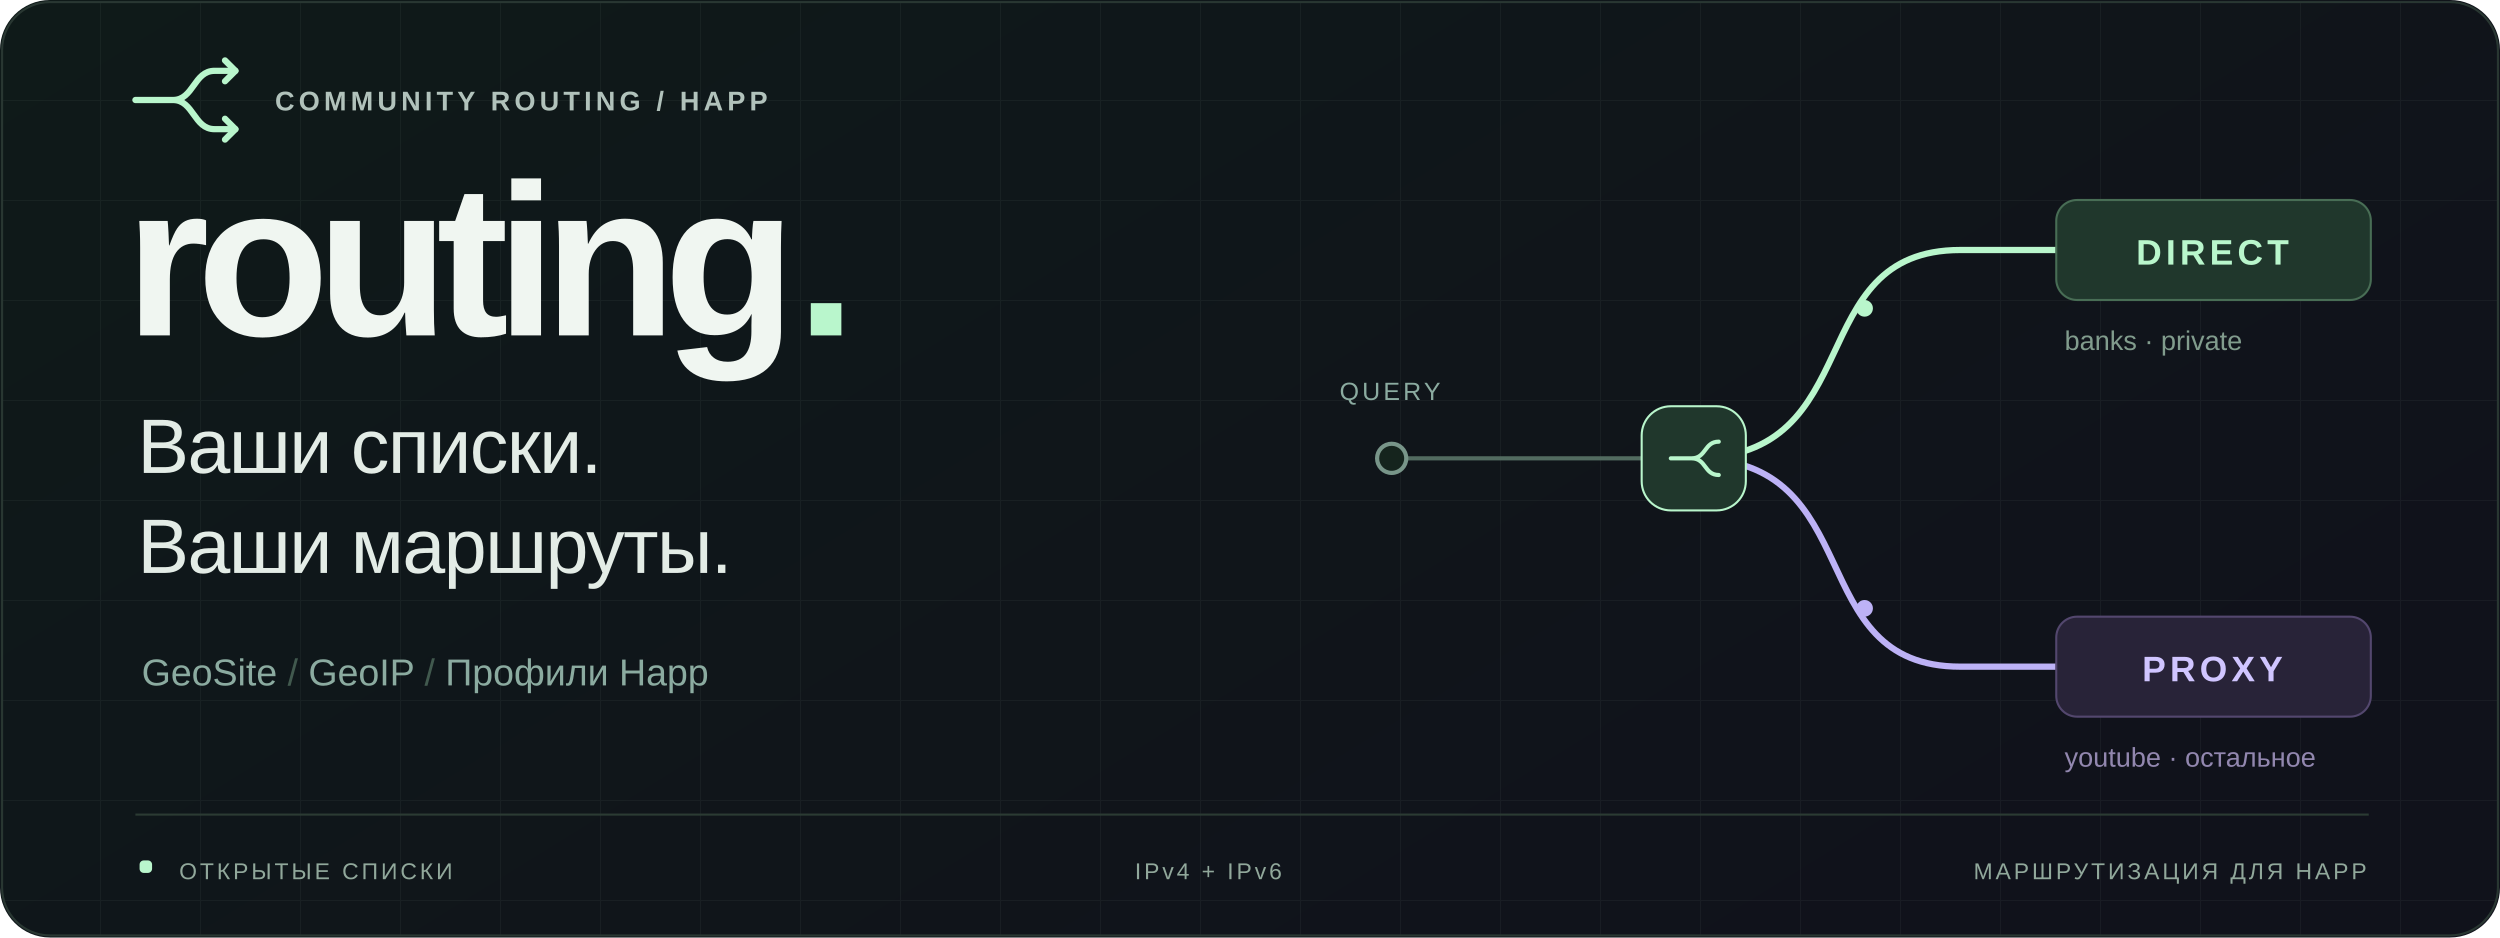
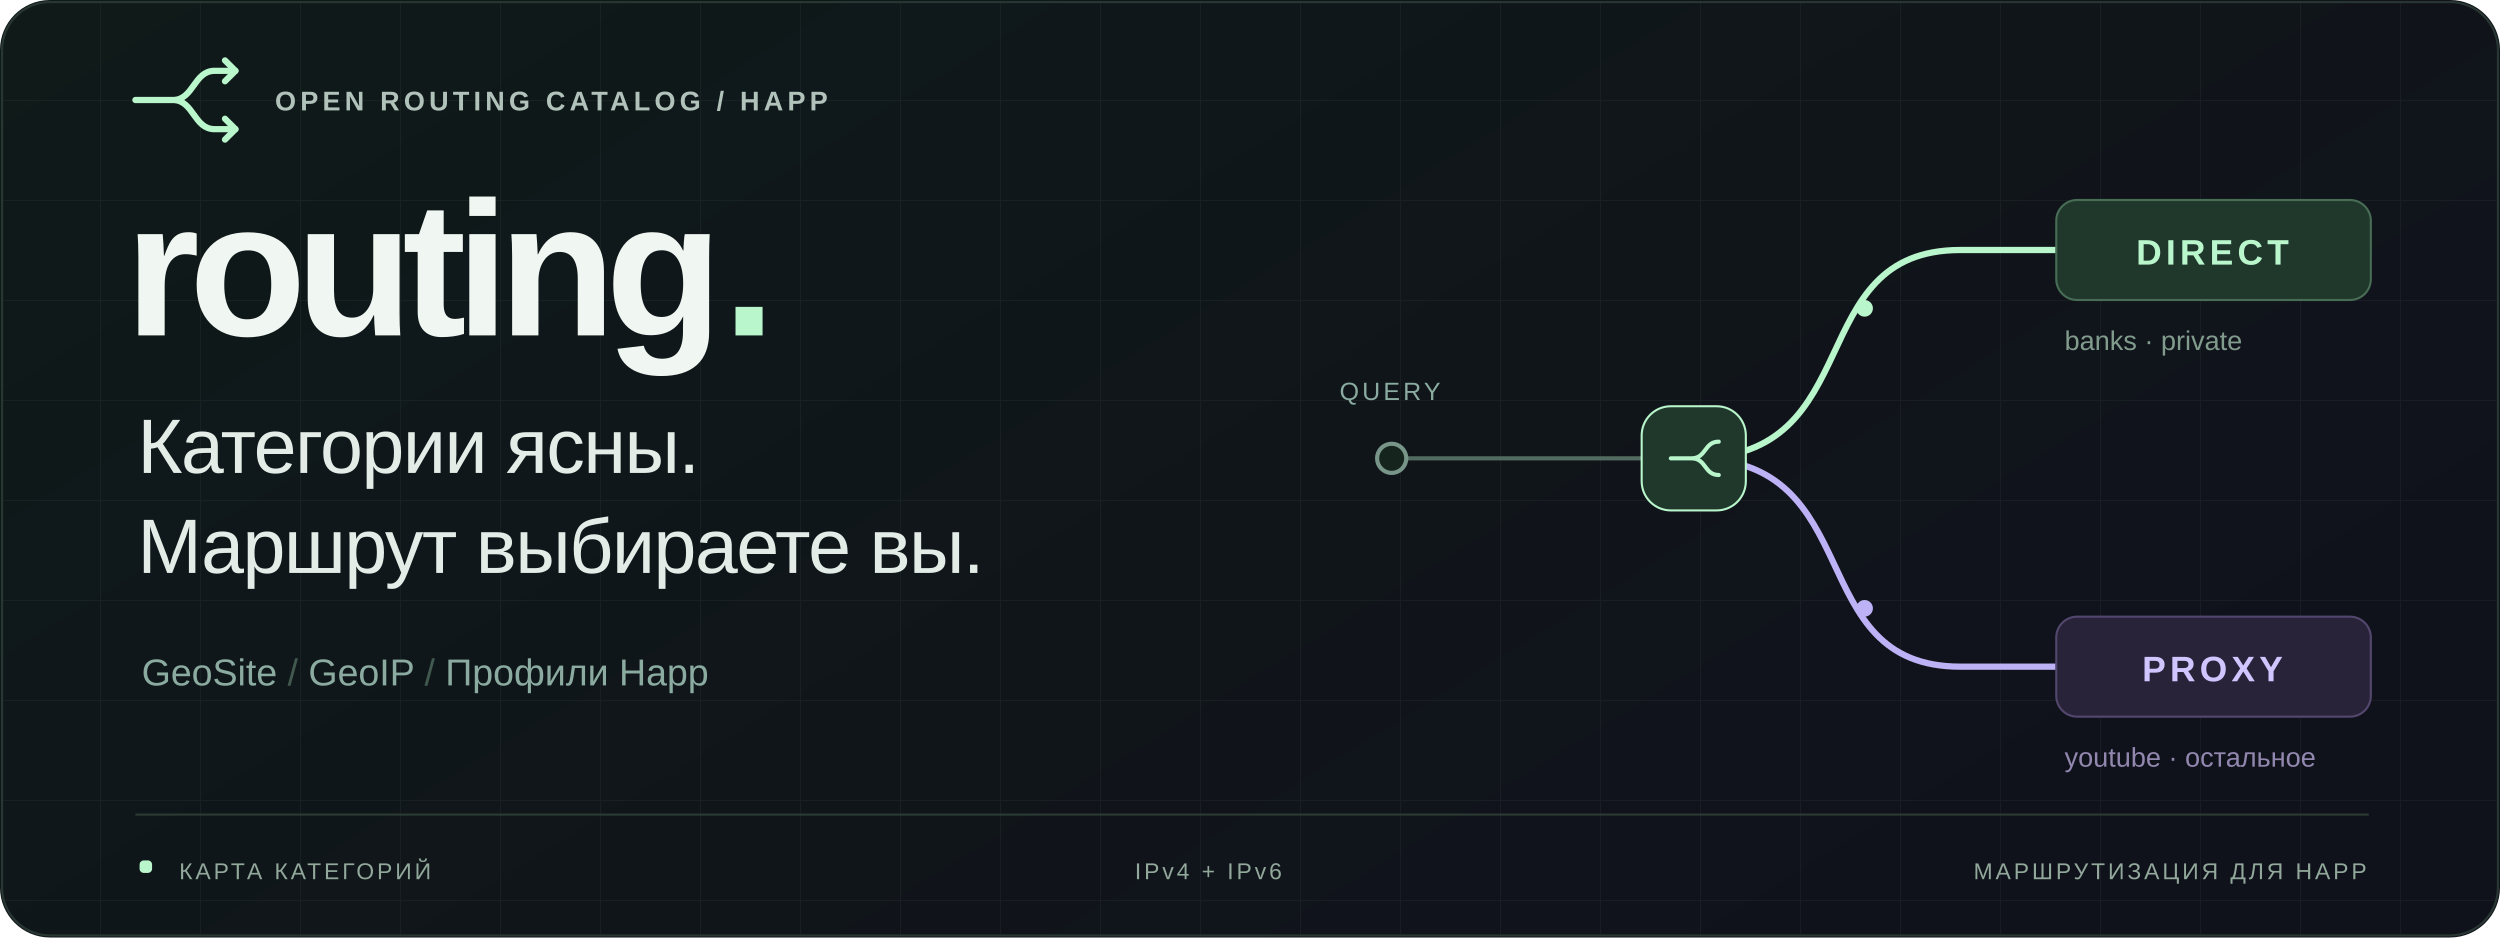
<svg xmlns="http://www.w3.org/2000/svg" width="1200" height="450" viewBox="0 0 1200 450" role="img" aria-labelledby="title desc">
  <defs>
    <pattern id="grid" width="48" height="48" patternUnits="userSpaceOnUse">
      <path d="M48 0H0V48" fill="none" stroke="#b6d6c5" stroke-opacity=".055" />
    </pattern>
    <linearGradient id="background" x2="1" y2=".6">
      <stop stop-color="#0f1a19" />
      <stop offset="1" stop-color="#10121b" />
    </linearGradient>
  </defs>
  <rect width="1200" height="450" rx="24" fill="url(#background)" />
  <rect x="1" y="1" width="1198" height="448" rx="23" fill="url(#grid)" stroke="#293732" />
  <g font-family="Segoe UI,Arial,sans-serif">
    <g fill="none" stroke="#b9f6cc" stroke-width="3" stroke-linecap="round" stroke-linejoin="round">
      <path d="M65 48h18c10 0 10-14 20-14h10M83 48c10 0 10 14 20 14h10" />
      <path d="m108 29 5 5-5 5m0 18 5 5-5 5" />
    </g>
-     <text x="132" y="53" font-size="13" letter-spacing="2" font-weight="600" fill="#b1c2bb">COMMUNITY ROUTING / HAPP</text>
-     <text x="60" y="161" font-size="104" font-weight="700" letter-spacing="-6" fill="#f0f6f1">routing<tspan fill="#b9f6cc">.</tspan>
+     <text x="132" y="53" font-size="13" letter-spacing="2" font-weight="600" fill="#b1c2bb">OPEN ROUTING CATALOG / HAPP</text>
+     <text x="60" y="161" font-size="92" font-weight="700" letter-spacing="-5" fill="#f0f6f1">routing<tspan fill="#b9f6cc">.</tspan>
    </text>
-     <text x="66" y="227" font-size="37" font-weight="400" letter-spacing="-.7" fill="#e3ece6">Ваши списки.</text>
-     <text x="66" y="275" font-size="37" font-weight="400" letter-spacing="-.7" fill="#e3ece6">Ваши маршруты.</text>
+     <text x="66" y="227" font-size="37" font-weight="400" letter-spacing="-.7" fill="#e3ece6">Категории ясны.</text>
+     <text x="66" y="275" font-size="37" font-weight="400" letter-spacing="-.7" fill="#e3ece6">Маршрут выбираете вы.</text>
    <text x="68" y="329" font-size="18" fill="#8baba0">GeoSite <tspan fill="#41594e">/</tspan> GeoIP <tspan fill="#41594e">/</tspan> Профили Happ</text>
    <path d="M667 220h121" stroke="#526b60" stroke-width="2" fill="none" />
    <path d="M813 220c85 0 51-100 128-100h49" fill="none" stroke="#b9f6cc" stroke-width="3" />
    <path d="M813 220c85 0 51 100 128 100h49" fill="none" stroke="#bdb2f6" stroke-width="3" />
    <circle cx="668" cy="220" r="7" fill="#15241d" stroke="#789589" stroke-width="2" />
    <text x="643" y="192" font-size="12" fill="#8baba0" letter-spacing="1.5">QUERY</text>
    <rect x="788" y="195" width="50" height="50" rx="14" fill="#20372c" stroke="#b9f6cc" />
    <path d="M802 220h10c7 0 6-8 13-8m-13 8c7 0 6 8 13 8" stroke="#b9f6cc" stroke-width="2" stroke-linecap="round" fill="none" />
    <circle cx="895" cy="148" r="4" fill="#b9f6cc" />
    <circle cx="895" cy="292" r="4" fill="#bdb2f6" />
    <rect x="987" y="96" width="151" height="48" rx="10" fill="#20372c" stroke="#486d55" />
    <text x="1062" y="127" font-size="17" text-anchor="middle" font-weight="600" letter-spacing="2" fill="#b9f6cc">DIRECT</text>
    <text x="991" y="168" font-size="13" fill="#819c8d">banks · private</text>
    <rect x="987" y="296" width="151" height="48" rx="10" fill="#282338" stroke="#53476e" />
    <text x="1062" y="327" font-size="17" text-anchor="middle" font-weight="600" letter-spacing="2" fill="#d0c5ff">PROXY</text>
    <text x="991" y="368" font-size="13" fill="#9287af">youtube · остальное</text>
    <path d="M65 391h1072" stroke="#2b3b33" />
    <rect x="67" y="413" width="6" height="6" rx="2" fill="#b9f6cc" />
-     <text x="86" y="422" font-size="11" letter-spacing="1.4" fill="#91a89b">ОТКРЫТЫЕ СПИСКИ</text>
+     <text x="86" y="422" font-size="11" letter-spacing="1.4" fill="#91a89b">КАРТА КАТЕГОРИЙ</text>
    <text x="580" y="422" font-size="11" letter-spacing="1.4" text-anchor="middle" fill="#91a89b">IPv4 + IPv6</text>
    <text x="1136" y="422" font-size="11" letter-spacing="1.4" text-anchor="end" fill="#91a89b">МАРШРУТИЗАЦИЯ ДЛЯ HAPP</text>
  </g>
</svg>
